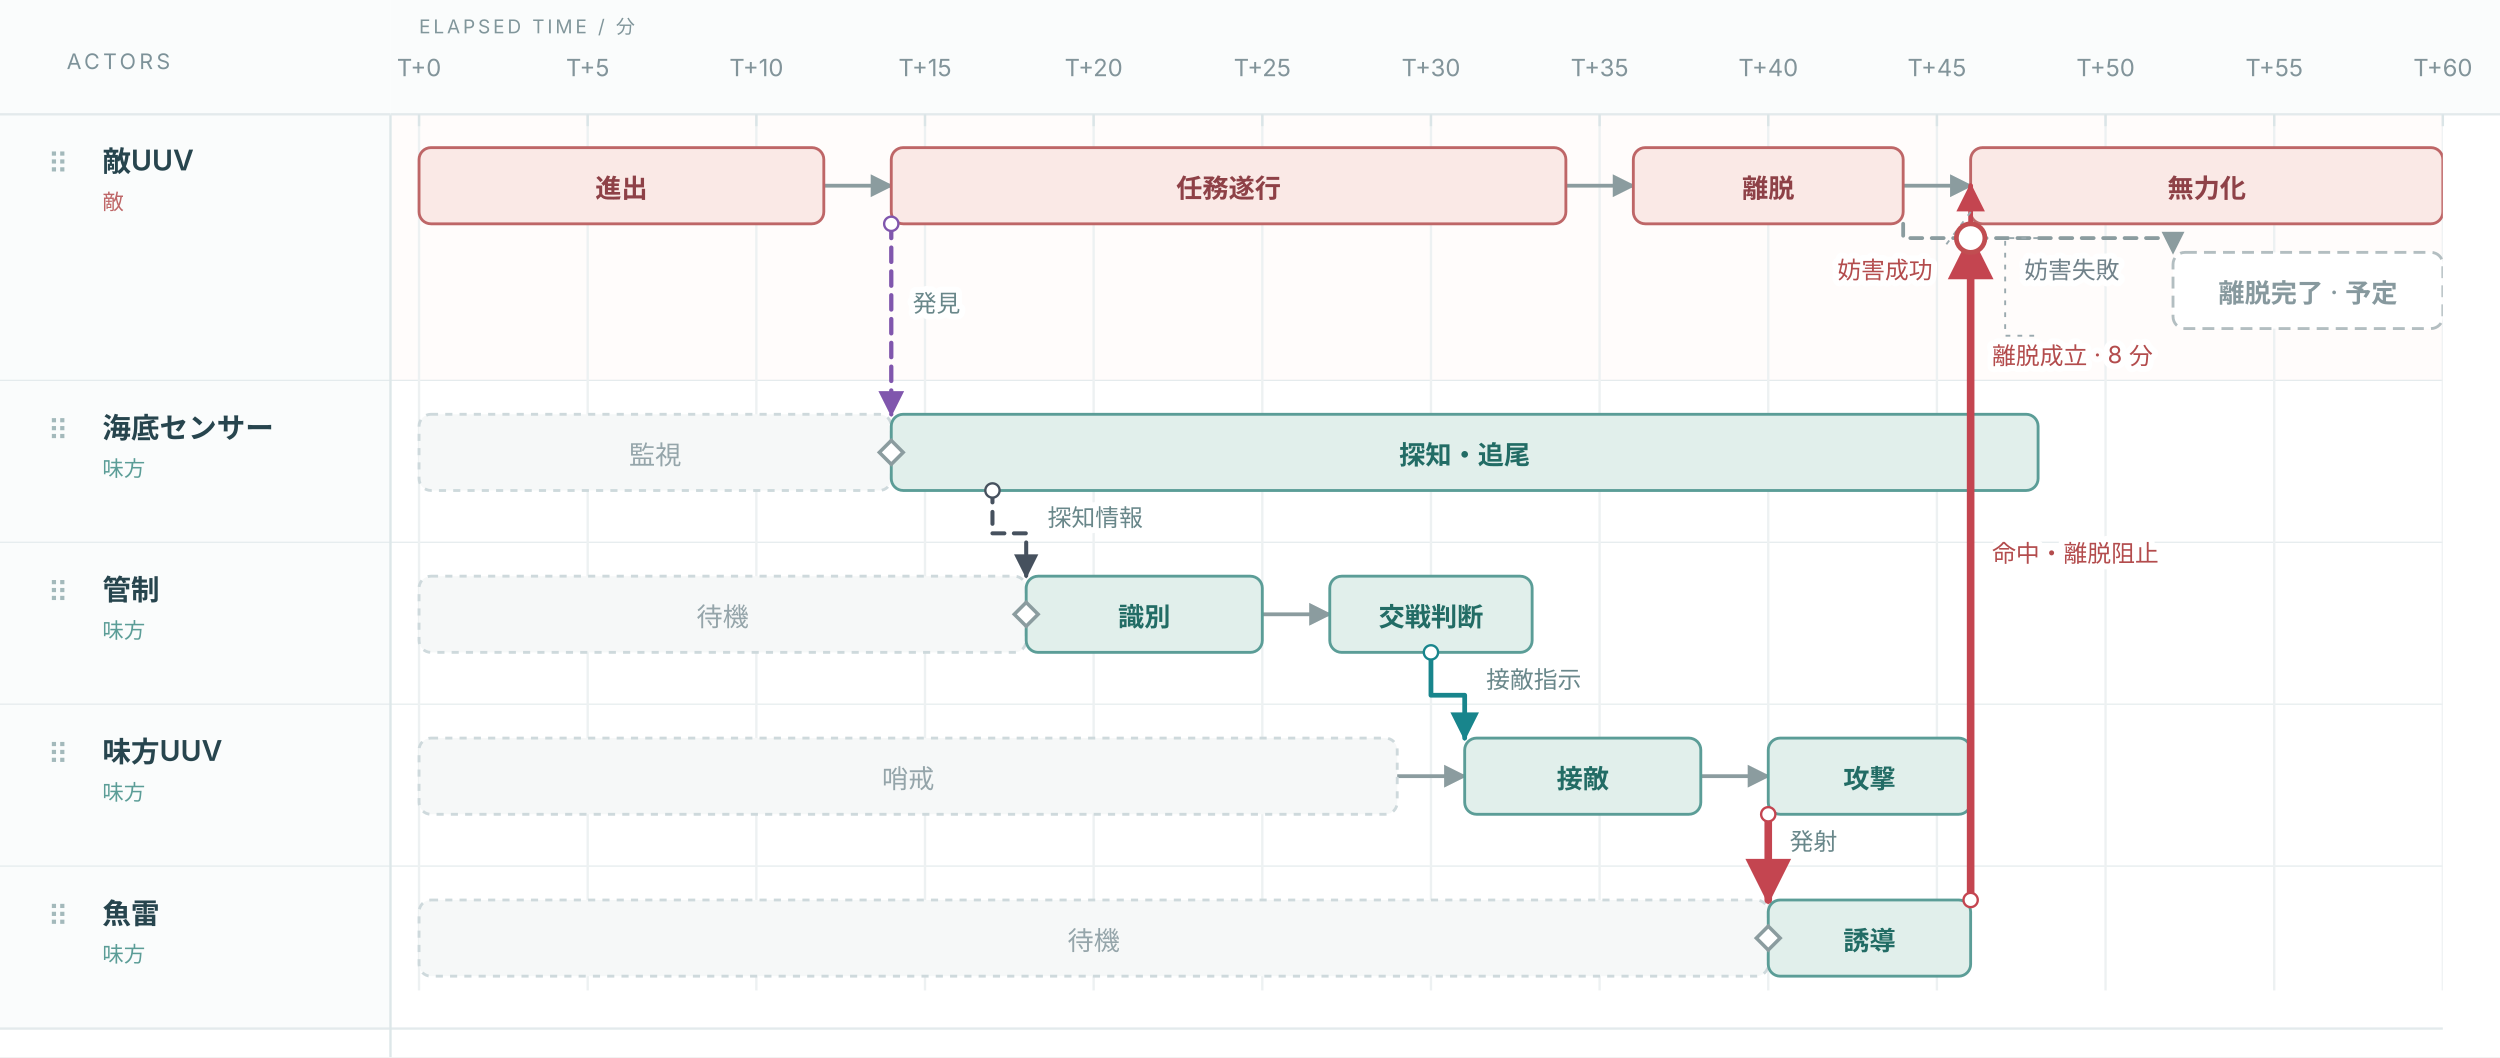
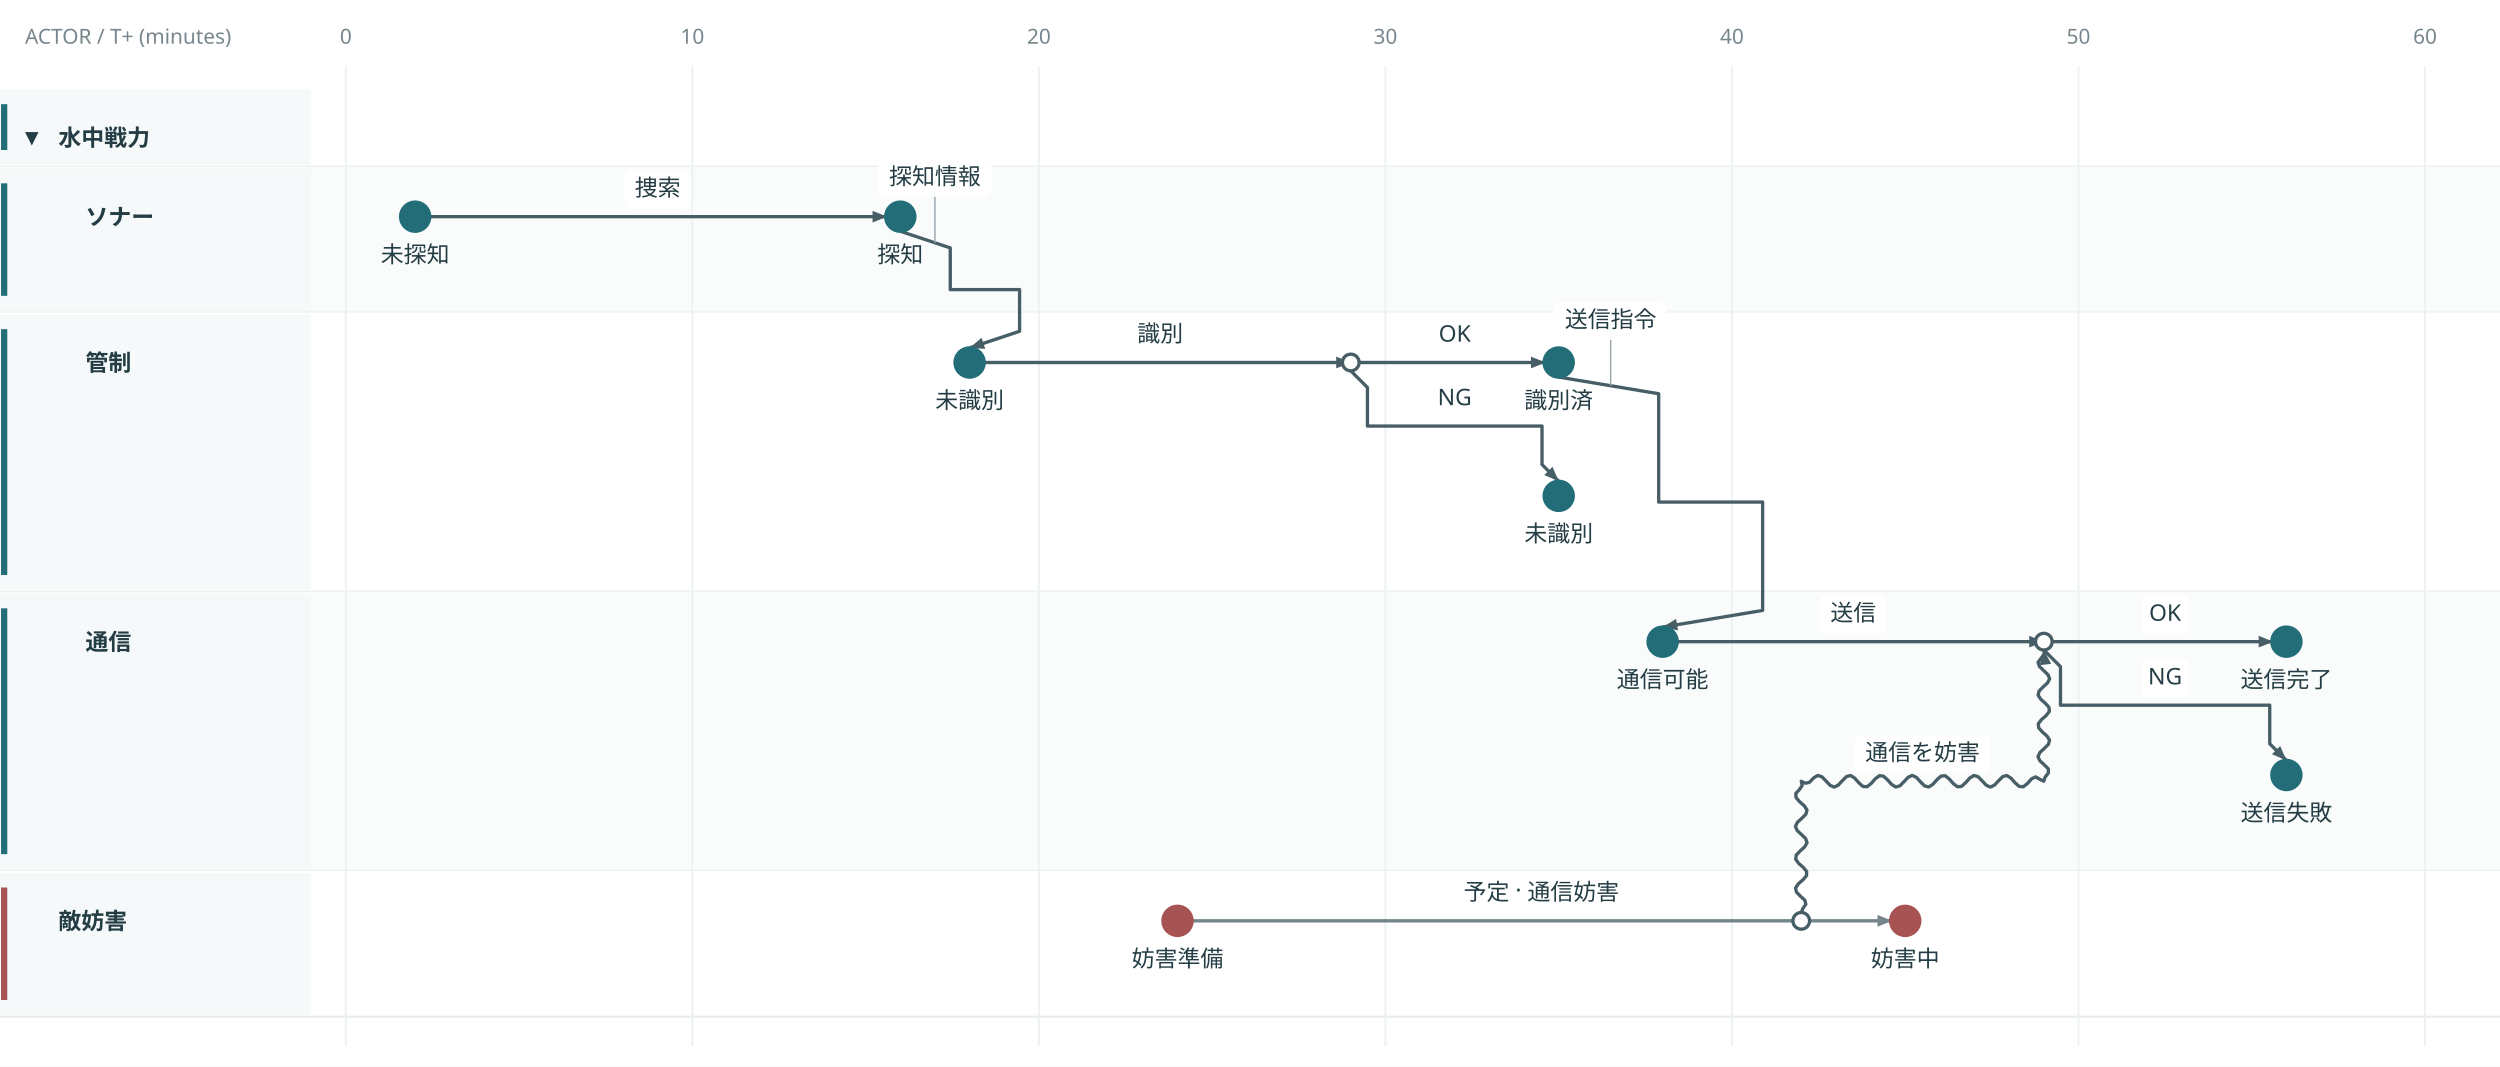
- <svg xmlns="http://www.w3.org/2000/svg" id="timeline" role="img" aria-label="Mission State Timeline" data-view="mission" width="1050" height="444" data-base-height="444" viewBox="0 0 1050 444">
-   <style>
-     text{font-family:Inter,"Segoe UI","Noto Sans JP",sans-serif}.grid{stroke:#edf1f2;stroke-width:1}.tick{fill:#82949a;font-size:10px}.rowline{stroke:#e3eaec;stroke-width:1}.state{cursor:grab}.state:active{cursor:grabbing}.state .body{stroke-width:1.2}.state.selected .body{stroke:#087f80;stroke-width:2.4}.state:hover .body{stroke-width:2}.state text{pointer-events:none}.state .resize{cursor:ew-resize;fill:#fff;fill-opacity:0}.state .handle-line{stroke:#69948d;opacity:0;pointer-events:none}.state:hover .handle-line,.state.selected .handle-line{opacity:1}.edge{cursor:pointer}.edge .hit{stroke:transparent;stroke-width:13;fill:none}.edge .line{fill:none;stroke-linejoin:round;stroke-linecap:round;stroke-width:1.6}.edge.selected .line{stroke-width:3}.edge:hover .line{stroke-width:2.6}.edge-label{font-size:10px;paint-order:stroke;stroke:#fff;stroke-width:5;stroke-linejoin:round;fill:#69878a}.edge.block .edge-label{fill:#b34c4d}.dimmed{opacity:.17}.actor-label{cursor:grab}.actor-label text{pointer-events:none}.actor-label:hover .actor-bg{fill:#edf5f3}.actor-label.selected .actor-bg{fill:#e4f1ec}.actor-label .actor-name{font-size:12px;fill:#27454e;font-weight:600}.intervention-node{stroke:#c14d51;stroke-width:2;fill:white}.intervention-point.selected .intervention-node,.intervention-point:hover .intervention-node{stroke-width:3}.pending-ring{fill:none;stroke:#098784;stroke-width:2;stroke-dasharray:4 3}.drop-indicator{stroke:#087f80;stroke-width:3}.export-hide{display:none}svg[data-view="interaction"] .state:not(.selected) .body{fill-opacity:.25}
-   </style>
+ <svg xmlns="http://www.w3.org/2000/svg" width="1200" height="512" viewBox="0 0 1200 512" role="img" aria-label="捜索・識別・通信 — Taskと因果" font-family="Segoe UI, Noto Sans JP, sans-serif" font-size="11" fill="#243d44" data-view="mission">
  <defs>
-     <marker id="arrow-gray" viewBox="0 0 10 10" refX="9" refY="5" markerWidth="6" markerHeight="6" orient="auto-start-reverse">
-       <path d="M 0 0 L 10 5 L 0 10 z" fill="#8b9c9f" />
+     <marker id="arrow" viewBox="0 0 10 10" refX="10" refY="5" markerWidth="7" markerHeight="7" orient="auto-start-reverse" markerUnits="userSpaceOnUse">
+       <path d="M0,1 L10,5 L0,9 Z" fill="context-stroke" />
    </marker>
-     <marker id="arrow-teal" viewBox="0 0 10 10" refX="9" refY="5" markerWidth="6" markerHeight="6" orient="auto-start-reverse">
-       <path d="M 0 0 L 10 5 L 0 10 z" fill="#388c91" />
+     <marker id="state-arrow" viewBox="0 0 10 10" refX="19" refY="5" markerWidth="7" markerHeight="7" orient="auto-start-reverse" markerUnits="userSpaceOnUse">
+       <path d="M0,1 L10,5 L0,9 Z" fill="context-stroke" />
    </marker>
-     <marker id="arrow-red" viewBox="0 0 10 10" refX="9" refY="5" markerWidth="6" markerHeight="6" orient="auto-start-reverse">
-       <path d="M 0 0 L 10 5 L 0 10 z" fill="#c14d51" />
-     </marker>
-   </defs>
-   <rect width="1050" height="444" fill="white" />
-   <defs>
-     <clipPath id="plot-clip">
-       <rect x="164" y="48" width="862" height="396" />
+     <clipPath id="time-clip">
+       <rect x="152" y="32" width="1048" height="512" />
    </clipPath>
  </defs>
-   <g id="plot" clip-path="url(#plot-clip)">
-     <defs>
-       <marker id="arrow-detection" viewBox="0 0 10 10" refX="9" refY="5" markerWidth="6" markerHeight="6" orient="auto">
-         <path d="M 0 0 L 10 5 L 0 10 z" fill="#8056ad" />
-       </marker>
-       <marker id="arrow-observation" viewBox="0 0 10 10" refX="9" refY="5" markerWidth="6" markerHeight="6" orient="auto">
-         <path d="M 0 0 L 10 5 L 0 10 z" fill="#8056ad" />
-       </marker>
-       <marker id="arrow-command" viewBox="0 0 10 10" refX="9" refY="5" markerWidth="6" markerHeight="6" orient="auto">
-         <path d="M 0 0 L 10 5 L 0 10 z" fill="#18858c" />
-       </marker>
-       <marker id="arrow-information" viewBox="0 0 10 10" refX="9" refY="5" markerWidth="6" markerHeight="6" orient="auto">
-         <path d="M 0 0 L 10 5 L 0 10 z" fill="#46515e" />
-       </marker>
-       <marker id="arrow-support" viewBox="0 0 10 10" refX="9" refY="5" markerWidth="6" markerHeight="6" orient="auto">
-         <path d="M 0 0 L 10 5 L 0 10 z" fill="#18858c" />
-       </marker>
-       <marker id="arrow-attack" viewBox="0 0 10 10" refX="9" refY="5" markerWidth="6" markerHeight="6" orient="auto">
-         <path d="M 0 0 L 10 5 L 0 10 z" fill="#c44550" />
-       </marker>
-       <marker id="arrow-interference" viewBox="0 0 10 10" refX="9" refY="5" markerWidth="6" markerHeight="6" orient="auto">
-         <path d="M 0 0 L 10 5 L 0 10 z" fill="#c44550" />
-       </marker>
-     </defs>
-     <rect data-row="enemy" x="164" y="48" width="886" height="112" fill="#fffcfb" />
-     <line class="rowline" x1="0" y1="160" x2="1050" y2="160" />
-     <rect data-row="sensor" x="164" y="160" width="886" height="68" fill="#fff" />
-     <line class="rowline" x1="0" y1="228" x2="1050" y2="228" />
-     <rect data-row="control" x="164" y="228" width="886" height="68" fill="#fff" />
-     <line class="rowline" x1="0" y1="296" x2="1050" y2="296" />
-     <rect data-row="uuv" x="164" y="296" width="886" height="68" fill="#fff" />
-     <line class="rowline" x1="0" y1="364" x2="1050" y2="364" />
-     <rect data-row="torpedo" x="164" y="364" width="886" height="68" fill="#fff" />
-     <line class="rowline" x1="0" y1="432" x2="1050" y2="432" />
-     <line class="grid" x1="176" y1="48" x2="176" y2="416" />
-     <line class="grid" x1="246.833" y1="48" x2="246.833" y2="416" />
-     <line class="grid" x1="317.667" y1="48" x2="317.667" y2="416" />
-     <line class="grid" x1="388.5" y1="48" x2="388.5" y2="416" />
-     <line class="grid" x1="459.333" y1="48" x2="459.333" y2="416" />
-     <line class="grid" x1="530.167" y1="48" x2="530.167" y2="416" />
-     <line class="grid" x1="601" y1="48" x2="601" y2="416" />
-     <line class="grid" x1="671.833" y1="48" x2="671.833" y2="416" />
-     <line class="grid" x1="742.667" y1="48" x2="742.667" y2="416" />
-     <line class="grid" x1="813.5" y1="48" x2="813.5" y2="416" />
-     <line class="grid" x1="884.333" y1="48" x2="884.333" y2="416" />
-     <line class="grid" x1="955.167" y1="48" x2="955.167" y2="416" />
-     <line class="grid" x1="1026" y1="48" x2="1026" y2="416" />
-     <g data-type="transition" data-id="et1" class="edge">
-       <path class="hit" d="M 346 78 L 374.333 78" />
-       <path class="line" d="M 346 78 L 374.333 78" stroke="#8b9c9f" marker-end="url(#arrow-gray)" />
+   <rect width="100%" height="100%" fill="white" />
+   <rect x="0" y="42" width="1200" height="38" fill="#ffffff" />
+   <path d="M0,80 H1200" stroke="#e7edef" />
+   <rect x="0" y="80" width="1200" height="70" fill="#fafcfc" />
+   <path d="M0,150 H1200" stroke="#e7edef" />
+   <rect x="0" y="150" width="1200" height="134" fill="#ffffff" />
+   <path d="M0,284 H1200" stroke="#e7edef" />
+   <rect x="0" y="284" width="1200" height="134" fill="#fafcfc" />
+   <path d="M0,418 H1200" stroke="#e7edef" />
+   <rect x="0" y="418" width="1200" height="70" fill="#ffffff" />
+   <path d="M0,488 H1200" stroke="#e7edef" />
+   <path d="M166,32 V502" stroke="#eef2f3" />
+   <text x="166" y="21" text-anchor="middle" font-size="10" fill="#77868c">0</text>
+   <path d="M332.333,32 V502" stroke="#eef2f3" />
+   <text x="332.333" y="21" text-anchor="middle" font-size="10" fill="#77868c">10</text>
+   <path d="M498.667,32 V502" stroke="#eef2f3" />
+   <text x="498.667" y="21" text-anchor="middle" font-size="10" fill="#77868c">20</text>
+   <path d="M665,32 V502" stroke="#eef2f3" />
+   <text x="665" y="21" text-anchor="middle" font-size="10" fill="#77868c">30</text>
+   <path d="M831.333,32 V502" stroke="#eef2f3" />
+   <text x="831.333" y="21" text-anchor="middle" font-size="10" fill="#77868c">40</text>
+   <path d="M997.667,32 V502" stroke="#eef2f3" />
+   <text x="997.667" y="21" text-anchor="middle" font-size="10" fill="#77868c">50</text>
+   <path d="M1164,32 V502" stroke="#eef2f3" />
+   <text x="1164" y="21" text-anchor="middle" font-size="10" fill="#77868c">60</text>
+   <text x="12" y="21" font-size="10" fill="#77868c">ACTOR / T+ (minutes)</text>
+   <g clip-path="url(#time-clip)">
+     <g class="edge task">
+       <path class="line" data-polarity="positive" d="M199.27,104.00 L432.13,104.00" fill="none" stroke="#485e66" stroke-width="1.6" opacity="1" stroke-linejoin="round" marker-end="url(#state-arrow)" />
    </g>
-     <g data-type="transition" data-id="et2" class="edge">
-       <path class="hit" d="M 657.667 78 L 686 78" />
-       <path class="line" d="M 657.667 78 L 686 78" stroke="#8b9c9f" marker-end="url(#arrow-gray)" />
+     <g class="edge task">
+       <path class="line" data-polarity="positive" d="M465.40,174.00 L648.37,174.00" fill="none" stroke="#485e66" stroke-width="1.6" opacity="1" stroke-linejoin="round" marker-end="url(#arrow)" />
    </g>
-     <g data-type="transition" data-id="escape" class="edge block">
-       <path class="hit" d="M 799.333 94 L 799.333 100 L 912.667 100 L 912.667 106" />
-       <path class="line" d="M 799.333 94 L 799.333 100 L 912.667 100 L 912.667 106" stroke="#8b9c9f" stroke-dasharray="5 4" marker-end="url(#arrow-gray)" />
-       <path class="label-leader" d="M 856 100 L 842.167 100 L 842.167 141 L 856 141" fill="none" stroke="#9aa9ae" stroke-width="0.8" stroke-dasharray="2 3" pointer-events="none" />
-       <text class="edge-label" x="836.667" y="153" text-anchor="start" data-label-text="離脱成立 · 8 分" data-preferred-x="856" data-preferred-y="92" data-original-anchor="middle" data-label-box="{&quot;x&quot;:832.6666666666666,&quot;y&quot;:141,&quot;width&quot;:89.00000000000001,&quot;height&quot;:17}">
-         <tspan x="836.667" y="153">離脱成立 · 8 分</tspan>
-       </text>
-       <text class="edge-label branch-label failure-label" data-branch="failure" data-intervention="hit" x="850.167" y="117" text-anchor="start" style="fill:#71828a" data-label-text="妨害失敗" data-preferred-x="870.1666666666666" data-preferred-y="92" data-original-anchor="middle" data-label-box="{&quot;x&quot;:846.1666666666666,&quot;y&quot;:105,&quot;width&quot;:48,&quot;height&quot;:17}">
-         <tspan x="850.167" y="117">妨害失敗</tspan>
-       </text>
+     <g class="edge task">
+       <path class="line" data-polarity="positive" d="M565.20,442.00 L914.50,442.00" fill="none" stroke="#485e66" stroke-width="1.6" opacity="0.76" stroke-linejoin="round" marker-end="url(#state-arrow)" />
    </g>
-     <g data-type="transition" data-id="disabled" class="edge">
-       <path class="hit" d="M 799.333 78 L 827.667 78" />
-       <path class="line" d="M 799.333 78 L 827.667 78" stroke="#8b9c9f" marker-end="url(#arrow-gray)" />
+     <g class="edge task">
+       <path class="line" data-polarity="positive" d="M798.07,308.00 L981.03,308.00" fill="none" stroke="#485e66" stroke-width="1.6" opacity="1" stroke-linejoin="round" marker-end="url(#arrow)" />
    </g>
-     <g data-type="transition" data-id="st1" class="edge">
-       <path class="hit" d="M 374.333 190" />
-       <path class="line" d="M 374.333 190" stroke="#8b9c9f" marker-end="url(#arrow-gray)" />
+     <g class="edge outcome">
+       <path class="line" data-polarity="positive" d="M648.37,174.00 L748.17,174.00" fill="none" stroke="#485e66" stroke-width="1.6" opacity="1" stroke-linejoin="round" marker-end="url(#state-arrow)" />
    </g>
-     <g data-type="transition" data-id="ct1" class="edge">
-       <path class="hit" d="M 431 258" />
-       <path class="line" d="M 431 258" stroke="#8b9c9f" marker-end="url(#arrow-gray)" />
+     <g class="edge outcome">
+       <path class="line" data-polarity="positive" d="M648.37,178.00 L656.37,186.00 L656.37,204.50 L740.17,204.50 L740.17,223.00 L748.17,231.00" fill="none" stroke="#485e66" stroke-width="1.6" opacity="1" stroke-linejoin="round" marker-end="url(#arrow)" />
    </g>
-     <g data-type="transition" data-id="ct2" class="edge">
-       <path class="hit" d="M 530.167 258 L 558.5 258" />
-       <path class="line" d="M 530.167 258 L 558.5 258" stroke="#8b9c9f" marker-end="url(#arrow-gray)" />
+     <g class="edge outcome">
+       <path class="line" data-polarity="positive" d="M981.03,308.00 L1097.47,308.00" fill="none" stroke="#485e66" stroke-width="1.6" opacity="1" stroke-linejoin="round" marker-end="url(#state-arrow)" />
    </g>
-     <g data-type="transition" data-id="ut1" class="edge">
-       <path class="hit" d="M 586.833 326 L 615.167 326" />
-       <path class="line" d="M 586.833 326 L 615.167 326" stroke="#8b9c9f" marker-end="url(#arrow-gray)" />
+     <g class="edge outcome">
+       <path class="line" data-polarity="positive" d="M981.03,312.00 L989.03,320.00 L989.03,338.50 L1089.47,338.50 L1089.47,357.00 L1097.47,365.00" fill="none" stroke="#485e66" stroke-width="1.6" opacity="1" stroke-linejoin="round" marker-end="url(#arrow)" />
    </g>
-     <g data-type="transition" data-id="ut2" class="edge">
-       <path class="hit" d="M 714.333 326 L 742.667 326" />
-       <path class="line" d="M 714.333 326 L 742.667 326" stroke="#8b9c9f" marker-end="url(#arrow-gray)" />
+     <g class="edge causal">
+       <path class="line" data-polarity="positive" d="M432.13,111.00 L456.13,119.00 L456.13,139.00 L489.40,139.00 L489.40,159.00 L465.40,167.00" fill="none" stroke="#485e66" stroke-width="1.6" opacity="1" stroke-linejoin="round" marker-end="url(#arrow)" />
    </g>
-     <g data-type="transition" data-id="tt1" class="edge">
-       <path class="hit" d="M 742.667 394" />
-       <path class="line" d="M 742.667 394" stroke="#8b9c9f" marker-end="url(#arrow-gray)" />
+     <g class="edge causal">
+       <path class="line" data-polarity="positive" d="M748.17,181.00 L796.17,189.00 L796.17,241.00 L846.07,241.00 L846.07,293.00 L798.07,301.00" fill="none" stroke="#485e66" stroke-width="1.6" opacity="1" stroke-linejoin="round" marker-end="url(#arrow)" />
    </g>
-     <g class="state" data-type="state" data-id="e1">
-       <defs>
-         <clipPath id="clip-0">
-           <rect x="180" y="62" width="162" height="32" />
-         </clipPath>
-       </defs>
-       <rect class="body" x="176" y="62" width="170" height="32" rx="5" fill="#fae9e6" stroke="#be6667" />
-       <text x="261" y="82" text-anchor="middle" fill="#8e4147" font-size="11" font-weight="550" clip-path="url(#clip-0)" class="state-name">
-         <tspan x="261" y="83">進出</tspan>
-       </text>
+     <g class="edge causal">
+       <path class="line" data-polarity="negative" d="M864.60,438.00 L864.60,438.00 L865.41,436.03 L866.80,434.06 L866.33,432.09 L864.16,430.13 L862.27,428.16 L861.88,426.19 L863.23,424.22 L865.47,422.25 L867.14,420.28 L867.19,418.31 L865.57,416.34 L863.33,414.38 L861.91,412.41 L862.21,410.44 L864.05,408.47 L866.25,406.50 L867.38,404.53 L866.73,402.56 L864.71,400.59 L862.62,398.63 L861.80,396.66 L862.78,394.69 L864.93,392.72 L866.87,390.75 L867.35,388.78 L866.06,386.81 L863.84,384.84 L862.11,382.88 L861.97,380.91 L863.76,378.94 L865.06,376.97 L864.60,375.00 L864.60,375.00 L864.60,375.00 L864.60,375.00 L866.57,375.96 L868.55,375.51 L870.52,373.43 L872.49,372.23 L874.47,372.82 L876.44,374.81 L878.41,376.93 L880.39,377.80 L882.36,376.86 L884.33,374.73 L886.31,372.76 L888.28,372.25 L890.25,373.50 L892.23,375.73 L894.20,377.48 L896.18,377.63 L898.15,376.09 L900.12,373.84 L902.10,372.34 L904.07,372.56 L906.04,374.35 L908.02,376.56 L909.99,377.77 L911.96,377.19 L913.94,375.19 L915.91,373.08 L917.88,372.20 L919.86,373.13 L921.83,375.27 L923.80,377.23 L925.78,377.76 L927.75,376.50 L929.72,374.28 L931.70,372.52 L933.67,372.36 L935.64,373.91 L937.62,376.16 L939.59,377.66 L941.56,377.45 L943.54,375.65 L945.51,373.44 L947.48,372.23 L949.46,372.81 L951.43,374.80 L953.41,376.92 L955.38,377.80 L957.35,376.87 L959.33,374.74 L961.30,372.77 L963.27,372.24 L965.25,373.50 L967.22,375.72 L969.19,377.48 L971.17,377.64 L973.14,376.10 L975.11,373.85 L977.09,372.90 L979.06,374.03 L981.03,375.00 L981.03,375.00 L981.03,375.00 L981.03,375.00 L981.64,373.03 L983.21,371.06 L983.24,369.09 L981.26,367.13 L979.14,365.16 L978.23,363.19 L979.13,361.22 L981.25,359.25 L983.23,357.28 L983.80,355.31 L982.59,353.34 L980.38,351.38 L978.59,349.41 L978.37,347.44 L979.86,345.47 L982.10,343.50 L983.66,341.53 L983.53,339.56 L981.80,337.59 L979.57,335.63 L978.29,333.66 L978.77,331.69 L980.70,329.72 L982.85,327.75 L983.83,325.78 L983.02,323.81 L980.93,321.84 L978.91,319.88 L978.25,317.91 L979.73,315.94 L981.25,313.97 L981.03,312.00 L981.03,312.00" fill="none" stroke="#485e66" stroke-width="1.6" opacity="1" stroke-linejoin="round" marker-end="url(#arrow)" />
    </g>
-     <g class="state" data-type="state" data-id="e2">
-       <defs>
-         <clipPath id="clip-1">
-           <rect x="378.333" y="62" width="275.333" height="32" />
-         </clipPath>
-       </defs>
-       <rect class="body" x="374.333" y="62" width="283.333" height="32" rx="5" fill="#fae9e6" stroke="#be6667" />
-       <text x="516" y="82" text-anchor="middle" fill="#8e4147" font-size="11" font-weight="550" clip-path="url(#clip-1)" class="state-name">
-         <tspan x="516" y="83">任務遂行</tspan>
-       </text>
+     <g class="junction" data-time="29">
+       <circle cx="648.367" cy="174" r="4" fill="white" stroke="#485e66" stroke-width="1.6" />
    </g>
-     <g class="state" data-type="state" data-id="e3">
-       <defs>
-         <clipPath id="clip-2">
-           <rect x="690" y="62" width="105.333" height="32" />
-         </clipPath>
-       </defs>
-       <rect class="body" x="686" y="62" width="113.333" height="32" rx="5" fill="#fae9e6" stroke="#be6667" />
-       <text x="742.667" y="82" text-anchor="middle" fill="#8e4147" font-size="11" font-weight="550" clip-path="url(#clip-2)" class="state-name">
-         <tspan x="742.667" y="83">離脱</tspan>
-       </text>
+     <g class="junction" data-time="49">
+       <circle cx="981.033" cy="308" r="4" fill="white" stroke="#485e66" stroke-width="1.6" />
    </g>
-     <g class="state" data-type="state" data-id="e4">
-       <defs>
-         <clipPath id="clip-3">
-           <rect x="916.667" y="106" width="105.333" height="32" />
-         </clipPath>
-       </defs>
-       <rect class="body" x="912.667" y="106" width="113.333" height="32" rx="5" fill="#fff" stroke="#b3bec1" stroke-dasharray="5 3" />
-       <text x="969.333" y="126" text-anchor="middle" fill="#87999e" font-size="11" font-weight="550" clip-path="url(#clip-3)" class="state-name">
-         <tspan x="969.333" y="127">離脱完了 · 予定</tspan>
-       </text>
+     <g class="junction" data-time="42">
+       <circle cx="864.6" cy="442" r="4" fill="white" stroke="#485e66" stroke-width="1.6" />
    </g>
-     <g class="state" data-type="state" data-id="e5">
-       <defs>
-         <clipPath id="clip-4">
-           <rect x="831.667" y="62" width="190.333" height="32" />
-         </clipPath>
-       </defs>
-       <rect class="body" x="827.667" y="62" width="198.333" height="32" rx="5" fill="#fae9e6" stroke="#be6667" />
-       <text x="926.833" y="82" text-anchor="middle" fill="#8e4147" font-size="11" font-weight="550" clip-path="url(#clip-4)" class="state-name">
-         <tspan x="926.833" y="83">無力化</tspan>
-       </text>
+     <g class="state" opacity="1">
+       <circle class="body" cx="199.267" cy="104" r="7" fill="#236d78" stroke="#236d78" stroke-width="1.6" />
+       <text x="199.267" y="126" text-anchor="middle" font-size="11">未探知</text>
    </g>
-     <g class="state" data-type="state" data-id="s1">
-       <defs>
-         <clipPath id="clip-5">
-           <rect x="180" y="174" width="190.333" height="32" />
-         </clipPath>
-       </defs>
-       <rect class="body" x="176" y="174" width="198.333" height="32" rx="5" fill="#f6f8f8" stroke="#ced9dc" stroke-dasharray="3 3" />
-       <text x="275.167" y="194" text-anchor="middle" fill="#95a5aa" font-size="11" font-weight="400" clip-path="url(#clip-5)" class="state-name">
-         <tspan x="275.167" y="195">監視</tspan>
-       </text>
+     <g class="state" opacity="1">
+       <circle class="body" cx="432.133" cy="104" r="7" fill="#236d78" stroke="#236d78" stroke-width="1.6" />
+       <text x="432.133" y="126" text-anchor="middle" font-size="11">探知</text>
    </g>
-     <g class="state" data-type="state" data-id="s2">
-       <defs>
-         <clipPath id="clip-6">
-           <rect x="378.333" y="174" width="473.667" height="32" />
-         </clipPath>
-       </defs>
-       <rect class="body" x="374.333" y="174" width="481.667" height="32" rx="5" fill="#e1efeb" stroke="#5b9d97" />
-       <text x="615.167" y="194" text-anchor="middle" fill="#226c65" font-size="11" font-weight="550" clip-path="url(#clip-6)" class="state-name">
-         <tspan x="615.167" y="195">探知・追尾</tspan>
-       </text>
+     <g class="state" opacity="1">
+       <circle class="body" cx="465.4" cy="174" r="7" fill="#236d78" stroke="#236d78" stroke-width="1.6" />
+       <text x="465.4" y="196" text-anchor="middle" font-size="11">未識別</text>
    </g>
-     <g class="state" data-type="state" data-id="c1">
-       <defs>
-         <clipPath id="clip-7">
-           <rect x="180" y="242" width="247" height="32" />
-         </clipPath>
-       </defs>
-       <rect class="body" x="176" y="242" width="255" height="32" rx="5" fill="#f6f8f8" stroke="#ced9dc" stroke-dasharray="3 3" />
-       <text x="303.5" y="262" text-anchor="middle" fill="#95a5aa" font-size="11" font-weight="400" clip-path="url(#clip-7)" class="state-name">
-         <tspan x="303.5" y="263">待機</tspan>
-       </text>
+     <g class="state" opacity="1">
+       <circle class="body" cx="748.167" cy="174" r="7" fill="#236d78" stroke="#236d78" stroke-width="1.6" />
+       <text x="748.167" y="196" text-anchor="middle" font-size="11">識別済</text>
    </g>
-     <g class="state" data-type="state" data-id="c2">
-       <defs>
-         <clipPath id="clip-8">
-           <rect x="435" y="242" width="91.167" height="32" />
-         </clipPath>
-       </defs>
-       <rect class="body" x="431" y="242" width="99.167" height="32" rx="5" fill="#e1efeb" stroke="#5b9d97" />
-       <text x="480.583" y="262" text-anchor="middle" fill="#226c65" font-size="11" font-weight="550" clip-path="url(#clip-8)" class="state-name">
-         <tspan x="480.583" y="263">識別</tspan>
-       </text>
+     <g class="state" opacity="1">
+       <circle class="body" cx="748.167" cy="238" r="7" fill="#236d78" stroke="#236d78" stroke-width="1.6" />
+       <text x="748.167" y="260" text-anchor="middle" font-size="11">未識別</text>
    </g>
-     <g class="state" data-type="state" data-id="c3">
-       <defs>
-         <clipPath id="clip-9">
-           <rect x="562.5" y="242" width="77" height="32" />
-         </clipPath>
-       </defs>
-       <rect class="body" x="558.5" y="242" width="85" height="32" rx="5" fill="#e1efeb" stroke="#5b9d97" />
-       <text x="601" y="262" text-anchor="middle" fill="#226c65" font-size="11" font-weight="550" clip-path="url(#clip-9)" class="state-name">
-         <tspan x="601" y="263">交戦判断</tspan>
-       </text>
+     <g class="state" opacity="1">
+       <circle class="body" cx="798.067" cy="308" r="7" fill="#236d78" stroke="#236d78" stroke-width="1.6" />
+       <text x="798.067" y="330" text-anchor="middle" font-size="11">通信可能</text>
    </g>
-     <g class="state" data-type="state" data-id="u1">
-       <defs>
-         <clipPath id="clip-10">
-           <rect x="180" y="310" width="402.833" height="32" />
-         </clipPath>
-       </defs>
-       <rect class="body" x="176" y="310" width="410.833" height="32" rx="5" fill="#f6f8f8" stroke="#ced9dc" stroke-dasharray="3 3" />
-       <text x="381.417" y="330" text-anchor="middle" fill="#95a5aa" font-size="11" font-weight="400" clip-path="url(#clip-10)" class="state-name">
-         <tspan x="381.417" y="331">哨戒</tspan>
-       </text>
+     <g class="state" opacity="1">
+       <circle class="body" cx="1097.467" cy="308" r="7" fill="#236d78" stroke="#236d78" stroke-width="1.6" />
+       <text x="1097.467" y="330" text-anchor="middle" font-size="11">送信完了</text>
    </g>
-     <g class="state" data-type="state" data-id="u2">
-       <defs>
-         <clipPath id="clip-11">
-           <rect x="619.167" y="310" width="91.167" height="32" />
-         </clipPath>
-       </defs>
-       <rect class="body" x="615.167" y="310" width="99.167" height="32" rx="5" fill="#e1efeb" stroke="#5b9d97" />
-       <text x="664.75" y="330" text-anchor="middle" fill="#226c65" font-size="11" font-weight="550" clip-path="url(#clip-11)" class="state-name">
-         <tspan x="664.75" y="331">接敵</tspan>
-       </text>
+     <g class="state" opacity="1">
+       <circle class="body" cx="1097.467" cy="372" r="7" fill="#236d78" stroke="#236d78" stroke-width="1.6" />
+       <text x="1097.467" y="394" text-anchor="middle" font-size="11">送信失敗</text>
    </g>
-     <g class="state" data-type="state" data-id="u3">
-       <defs>
-         <clipPath id="clip-12">
-           <rect x="746.667" y="310" width="77" height="32" />
-         </clipPath>
-       </defs>
-       <rect class="body" x="742.667" y="310" width="85" height="32" rx="5" fill="#e1efeb" stroke="#5b9d97" />
-       <text x="785.167" y="330" text-anchor="middle" fill="#226c65" font-size="11" font-weight="550" clip-path="url(#clip-12)" class="state-name">
-         <tspan x="785.167" y="331">攻撃</tspan>
-       </text>
+     <g class="state" opacity="1">
+       <circle class="body" cx="565.2" cy="442" r="7" fill="#a75353" stroke="#a75353" stroke-width="1.6" />
+       <text x="565.2" y="464" text-anchor="middle" font-size="11">妨害準備</text>
    </g>
-     <g class="state" data-type="state" data-id="t1">
-       <defs>
-         <clipPath id="clip-13">
-           <rect x="180" y="378" width="558.667" height="32" />
-         </clipPath>
-       </defs>
-       <rect class="body" x="176" y="378" width="566.667" height="32" rx="5" fill="#f6f8f8" stroke="#ced9dc" stroke-dasharray="3 3" />
-       <text x="459.333" y="398" text-anchor="middle" fill="#95a5aa" font-size="11" font-weight="400" clip-path="url(#clip-13)" class="state-name">
-         <tspan x="459.333" y="399">待機</tspan>
-       </text>
+     <g class="state" opacity="1">
+       <circle class="body" cx="914.5" cy="442" r="7" fill="#a75353" stroke="#a75353" stroke-width="1.6" />
+       <text x="914.5" y="464" text-anchor="middle" font-size="11">妨害中</text>
    </g>
-     <g class="state" data-type="state" data-id="t2">
-       <defs>
-         <clipPath id="clip-14">
-           <rect x="746.667" y="378" width="77" height="32" />
-         </clipPath>
-       </defs>
-       <rect class="body" x="742.667" y="378" width="85" height="32" rx="5" fill="#e1efeb" stroke="#5b9d97" />
-       <text x="785.167" y="398" text-anchor="middle" fill="#226c65" font-size="11" font-weight="550" clip-path="url(#clip-14)" class="state-name">
-         <tspan x="785.167" y="399">誘導</tspan>
-       </text>
+     <g class="edge-label">
+       <rect x="299.7" y="82" width="32" height="18" rx="3" fill="white" fill-opacity=".94" />
+       <text x="315.7" y="94" text-anchor="middle">捜索</text>
    </g>
-     <g data-type="transition" data-id="st1" class="edge">
-       <path d="M 374.333 185 l 5 5 -5 5 -5 -5 Z" fill="white" stroke="#8b9c9f" stroke-width="1.5" />
+     <g class="edge-label">
+       <rect x="540.883" y="152" width="32" height="18" rx="3" fill="white" fill-opacity=".94" />
+       <text x="556.883" y="164" text-anchor="middle">識別</text>
    </g>
-     <g data-type="transition" data-id="ct1" class="edge">
-       <path d="M 431 253 l 5 5 -5 5 -5 -5 Z" fill="white" stroke="#8b9c9f" stroke-width="1.5" />
+     <g class="edge-label">
+       <rect x="690.19" y="420" width="99.32" height="18" rx="3" fill="white" fill-opacity=".94" />
+       <text x="739.85" y="432" text-anchor="middle">予定 · 通信妨害</text>
    </g>
-     <g data-type="transition" data-id="tt1" class="edge">
-       <path d="M 742.667 389 l 5 5 -5 5 -5 -5 Z" fill="white" stroke="#8b9c9f" stroke-width="1.5" />
+     <g class="edge-label">
+       <rect x="873.55" y="286" width="32" height="18" rx="3" fill="white" fill-opacity=".94" />
+       <text x="889.55" y="298" text-anchor="middle">送信</text>
    </g>
-     <g class="edge" data-type="interaction" data-id="detect">
-       <path class="hit" d="M 374.333 94 L 374.333 134 L 374.333 174" />
-       <path class="line" d="M 374.333 94 L 374.333 134 L 374.333 174" stroke="#8056ad" stroke-dasharray="6 4" style="stroke-width:1.8" marker-end="url(#arrow-detection)" />
-       <circle cx="374.333" cy="94" r="3" fill="white" stroke="#8056ad" />
-       <text class="edge-label interaction-label" data-full-label="発見" data-short-label="発見" x="383.333" y="131" data-label-text="発見" data-preferred-x="381.3333333333333" data-preferred-y="130" data-original-anchor="start" text-anchor="start" data-label-box="{&quot;x&quot;:379.3333333333333,&quot;y&quot;:119,&quot;width&quot;:28,&quot;height&quot;:17}">
-         <tspan x="383.333" y="131">発見</tspan>
-       </text>
+     <g class="edge-label">
+       <rect x="687.107" y="152" width="22.32" height="18" rx="3" fill="white" fill-opacity=".94" />
+       <text x="698.267" y="164" text-anchor="middle">OK</text>
    </g>
-     <g class="edge" data-type="interaction" data-id="report">
-       <path class="hit" d="M 416.833 206 L 416.833 224 L 431 224 L 431 242" />
-       <path class="line" d="M 416.833 206 L 416.833 224 L 431 224 L 431 242" stroke="#46515e" stroke-dasharray="5 4" style="stroke-width:1.7" marker-end="url(#arrow-information)" />
-       <circle cx="416.833" cy="206" r="3" fill="white" stroke="#46515e" />
-       <text class="edge-label interaction-label" data-full-label="探知情報" data-short-label="探知情報" x="440" y="221" data-label-text="探知情報" data-preferred-x="438" data-preferred-y="220" data-original-anchor="start" text-anchor="start" data-label-box="{&quot;x&quot;:436,&quot;y&quot;:209,&quot;width&quot;:48,&quot;height&quot;:17}">
-         <tspan x="440" y="221">探知情報</tspan>
-       </text>
+     <g class="edge-label">
+       <rect x="687.107" y="182.5" width="22.32" height="18" rx="3" fill="white" fill-opacity=".94" />
+       <text x="698.267" y="194.5" text-anchor="middle">NG</text>
    </g>
-     <g class="edge" data-type="interaction" data-id="order">
-       <path class="hit" d="M 601 274 L 601 292 L 615.167 292 L 615.167 310" />
-       <path class="line" d="M 601 274 L 601 292 L 615.167 292 L 615.167 310" stroke="#18858c" style="stroke-width:2" marker-end="url(#arrow-command)" />
-       <circle cx="601" cy="274" r="3" fill="white" stroke="#18858c" />
-       <text class="edge-label interaction-label" data-full-label="接敵指示" data-short-label="接敵指示" x="624.167" y="289" data-label-text="接敵指示" data-preferred-x="622.1666666666666" data-preferred-y="288" data-original-anchor="start" text-anchor="start" data-label-box="{&quot;x&quot;:620.1666666666666,&quot;y&quot;:277,&quot;width&quot;:48,&quot;height&quot;:17}">
-         <tspan x="624.167" y="289">接敵指示</tspan>
-       </text>
+     <g class="edge-label">
+       <rect x="1028.09" y="286" width="22.32" height="18" rx="3" fill="white" fill-opacity=".94" />
+       <text x="1039.25" y="298" text-anchor="middle">OK</text>
    </g>
-     <g class="edge" data-type="interaction" data-id="launch">
-       <path class="hit" d="M 742.667 342 L 742.667 360 L 742.667 378" />
-       <path class="line" d="M 742.667 342 L 742.667 360 L 742.667 378" stroke="#c44550" style="stroke-width:3.2" marker-end="url(#arrow-attack)" />
-       <circle cx="742.667" cy="342" r="3" fill="white" stroke="#c44550" />
-       <text class="edge-label interaction-label" data-full-label="発射" data-short-label="発射" x="751.667" y="357" data-label-text="発射" data-preferred-x="749.6666666666666" data-preferred-y="356" data-original-anchor="start" text-anchor="start" data-label-box="{&quot;x&quot;:747.6666666666666,&quot;y&quot;:345,&quot;width&quot;:28,&quot;height&quot;:17}">
-         <tspan x="751.667" y="357">発射</tspan>
-       </text>
+     <g class="edge-label">
+       <rect x="1028.09" y="316.5" width="22.32" height="18" rx="3" fill="white" fill-opacity=".94" />
+       <text x="1039.25" y="328.5" text-anchor="middle">NG</text>
    </g>
-     <g class="edge block" data-type="interaction" data-id="hit">
-       <path class="hit" d="M 827.667 378 L 827.667 239 L 827.667 100" />
-       <path class="line" d="M 827.667 378 L 827.667 239 L 827.667 100" stroke="#c44550" style="stroke-width:3.2" marker-end="url(#arrow-attack)" />
-       <circle cx="827.667" cy="378" r="3" fill="white" stroke="#c44550" />
-       <text class="edge-label interaction-label" data-full-label="命中・離脱阻止" data-short-label="命中・離脱阻止" x="836.667" y="236" data-label-text="命中・離脱阻止" data-preferred-x="834.6666666666666" data-preferred-y="235" data-original-anchor="start" text-anchor="start" data-label-box="{&quot;x&quot;:832.6666666666666,&quot;y&quot;:224,&quot;width&quot;:78,&quot;height&quot;:17}">
-         <tspan x="836.667" y="236">命中・離脱阻止</tspan>
-       </text>
-       <g class="edge outcome-branch" data-type="interaction" data-id="hit">
-         <path class="hit" d="M 827.667 100 L 827.667 78" />
-         <path class="line success-branch" d="M 827.667 100 L 827.667 78" stroke="#c44550" style="stroke-width:2" marker-end="url(#arrow-attack)" />
-         <path class="label-leader" d="M 827.667 89 L 815.667 105" fill="none" stroke="#9aa9ae" stroke-width="0.8" stroke-dasharray="2 3" pointer-events="none" />
-         <text class="edge-label branch-label" data-branch="success" x="771.667" y="117" text-anchor="start" data-label-text="妨害成功" data-preferred-x="815.6666666666666" data-preferred-y="89" data-original-anchor="end" data-label-box="{&quot;x&quot;:767.6666666666666,&quot;y&quot;:105,&quot;width&quot;:48,&quot;height&quot;:17}">
-           <tspan x="771.667" y="117">妨害成功</tspan>
-         </text>
-       </g>
+     <g class="edge-label">
+       <path class="label-leader" d="M448.767,116.544 L448.767,85.544" stroke="#9aa8ad" stroke-width="0.7" fill="none" />
+       <rect x="421.767" y="76.544" width="54" height="18" rx="3" fill="white" fill-opacity=".94" />
+       <text x="448.767" y="88.544" text-anchor="middle">探知情報</text>
    </g>
-     <g class="edge intervention-point" data-type="interaction" data-id="hit">
-       <circle class="node-hit" cx="827.667" cy="100" r="11" fill="#fff" fill-opacity="0" />
-       <circle class="intervention-node" data-transition-id="escape" cx="827.667" cy="100" r="6" />
+     <g class="edge-label">
+       <path class="label-leader" d="M773.117,185.158 L773.117,154.158" stroke="#9aa8ad" stroke-width="0.7" fill="none" />
+       <rect x="746.117" y="145.158" width="54" height="18" rx="3" fill="white" fill-opacity=".94" />
+       <text x="773.117" y="157.158" text-anchor="middle">送信指令</text>
+     </g>
+     <g class="edge-label">
+       <rect x="890.317" y="353" width="65" height="18" rx="3" fill="white" fill-opacity=".94" />
+       <text x="922.817" y="365" text-anchor="middle">通信を妨害</text>
    </g>
  </g>
-   <g id="actor-labels">
-     <g class="actor-label" data-type="actor" data-id="enemy">
-       <rect class="actor-bg" x="0" y="48" width="164" height="112" fill="#fafcfc" />
-       <line class="rowline" x1="0" y1="160" x2="164" y2="160" />
-       <text x="20" y="73" font-size="12" fill="#a3b9bb">⠿</text>
-       <text class="actor-name" x="43" y="72">敵UUV</text>
-       <text x="43" y="88" font-size="9" fill="#be6667">敵</text>
-     </g>
-     <g class="actor-label" data-type="actor" data-id="sensor">
-       <rect class="actor-bg" x="0" y="160" width="164" height="68" fill="#fafcfc" />
-       <line class="rowline" x1="0" y1="228" x2="164" y2="228" />
-       <text x="20" y="185" font-size="12" fill="#a3b9bb">⠿</text>
-       <text class="actor-name" x="43" y="184">海底センサー</text>
-       <text x="43" y="200" font-size="9" fill="#5b9d97">味方</text>
-     </g>
-     <g class="actor-label" data-type="actor" data-id="control">
-       <rect class="actor-bg" x="0" y="228" width="164" height="68" fill="#fafcfc" />
-       <line class="rowline" x1="0" y1="296" x2="164" y2="296" />
-       <text x="20" y="253" font-size="12" fill="#a3b9bb">⠿</text>
-       <text class="actor-name" x="43" y="252">管制</text>
-       <text x="43" y="268" font-size="9" fill="#5b9d97">味方</text>
-     </g>
-     <g class="actor-label" data-type="actor" data-id="uuv">
-       <rect class="actor-bg" x="0" y="296" width="164" height="68" fill="#fafcfc" />
-       <line class="rowline" x1="0" y1="364" x2="164" y2="364" />
-       <text x="20" y="321" font-size="12" fill="#a3b9bb">⠿</text>
-       <text class="actor-name" x="43" y="320">味方UUV</text>
-       <text x="43" y="336" font-size="9" fill="#5b9d97">味方</text>
-     </g>
-     <g class="actor-label" data-type="actor" data-id="torpedo">
-       <rect class="actor-bg" x="0" y="364" width="164" height="68" fill="#fafcfc" />
-       <line class="rowline" x1="0" y1="432" x2="164" y2="432" />
-       <text x="20" y="389" font-size="12" fill="#a3b9bb">⠿</text>
-       <text class="actor-name" x="43" y="388">魚雷</text>
-       <text x="43" y="404" font-size="9" fill="#5b9d97">味方</text>
-     </g>
-     <line x1="164" y1="48" x2="164" y2="444" stroke="#dde7e9" />
+   <g class="actor">
+     <rect x="0" y="43" width="149" height="36" fill="#f6f9f9" />
+     <path d="M2,50 V72" stroke="#236d78" stroke-width="3" />
+     <text class="collapse-toggle" data-collapse="group" x="12" y="70" font-size="13">▾</text>
+     <text x="28" y="70" font-weight="600" font-size="11">水中戦力</text>
  </g>
-   <g id="time-ruler">
-     <rect x="164" y="0" width="886" height="48" fill="#fafcfc" />
-     <line class="rowline" x1="164" y1="48" x2="1050" y2="48" />
-     <text x="176" y="14" font-size="8" letter-spacing="1.2" fill="#81969b">ELAPSED TIME / 分</text>
-     <text class="tick" x="176" y="32" text-anchor="middle">T+0</text>
-     <line x1="176" y1="53" x2="176" y2="48" stroke="#dbe5e7" />
-     <text class="tick" x="246.833" y="32" text-anchor="middle">T+5</text>
-     <line x1="246.833" y1="53" x2="246.833" y2="48" stroke="#dbe5e7" />
-     <text class="tick" x="317.667" y="32" text-anchor="middle">T+10</text>
-     <line x1="317.667" y1="53" x2="317.667" y2="48" stroke="#dbe5e7" />
-     <text class="tick" x="388.5" y="32" text-anchor="middle">T+15</text>
-     <line x1="388.5" y1="53" x2="388.5" y2="48" stroke="#dbe5e7" />
-     <text class="tick" x="459.333" y="32" text-anchor="middle">T+20</text>
-     <line x1="459.333" y1="53" x2="459.333" y2="48" stroke="#dbe5e7" />
-     <text class="tick" x="530.167" y="32" text-anchor="middle">T+25</text>
-     <line x1="530.167" y1="53" x2="530.167" y2="48" stroke="#dbe5e7" />
-     <text class="tick" x="601" y="32" text-anchor="middle">T+30</text>
-     <line x1="601" y1="53" x2="601" y2="48" stroke="#dbe5e7" />
-     <text class="tick" x="671.833" y="32" text-anchor="middle">T+35</text>
-     <line x1="671.833" y1="53" x2="671.833" y2="48" stroke="#dbe5e7" />
-     <text class="tick" x="742.667" y="32" text-anchor="middle">T+40</text>
-     <line x1="742.667" y1="53" x2="742.667" y2="48" stroke="#dbe5e7" />
-     <text class="tick" x="813.5" y="32" text-anchor="middle">T+45</text>
-     <line x1="813.5" y1="53" x2="813.5" y2="48" stroke="#dbe5e7" />
-     <text class="tick" x="884.333" y="32" text-anchor="middle">T+50</text>
-     <line x1="884.333" y1="53" x2="884.333" y2="48" stroke="#dbe5e7" />
-     <text class="tick" x="955.167" y="32" text-anchor="middle">T+55</text>
-     <line x1="955.167" y1="53" x2="955.167" y2="48" stroke="#dbe5e7" />
-     <text class="tick" x="1026" y="32" text-anchor="middle">T+60</text>
-     <line x1="1026" y1="53" x2="1026" y2="48" stroke="#dbe5e7" />
+   <g class="actor">
+     <rect x="0" y="81" width="149" height="68" fill="#f6f9f9" />
+     <path d="M2,88 V142" stroke="#236d78" stroke-width="3" />
+     <text x="41" y="108" font-weight="600" font-size="11">ソナー</text>
  </g>
-   <g id="corner">
-     <rect width="164" height="48" fill="#fafcfc" />
-     <text x="28" y="29" font-size="9" letter-spacing="1.4" fill="#7d9299">ACTORS</text>
-     <line class="rowline" x1="0" y1="48" x2="164" y2="48" />
+   <g class="actor">
+     <rect x="0" y="151" width="149" height="132" fill="#f6f9f9" />
+     <path d="M2,158 V276" stroke="#236d78" stroke-width="3" />
+     <text x="41" y="178" font-weight="600" font-size="11">管制</text>
+   </g>
+   <g class="actor">
+     <rect x="0" y="285" width="149" height="132" fill="#f6f9f9" />
+     <path d="M2,292 V410" stroke="#236d78" stroke-width="3" />
+     <text x="41" y="312" font-weight="600" font-size="11">通信</text>
+   </g>
+   <g class="actor">
+     <rect x="0" y="419" width="149" height="68" fill="#f6f9f9" />
+     <path d="M2,426 V480" stroke="#a75353" stroke-width="3" />
+     <text x="28" y="446" font-weight="600" font-size="11">敵妨害</text>
  </g>
</svg>
